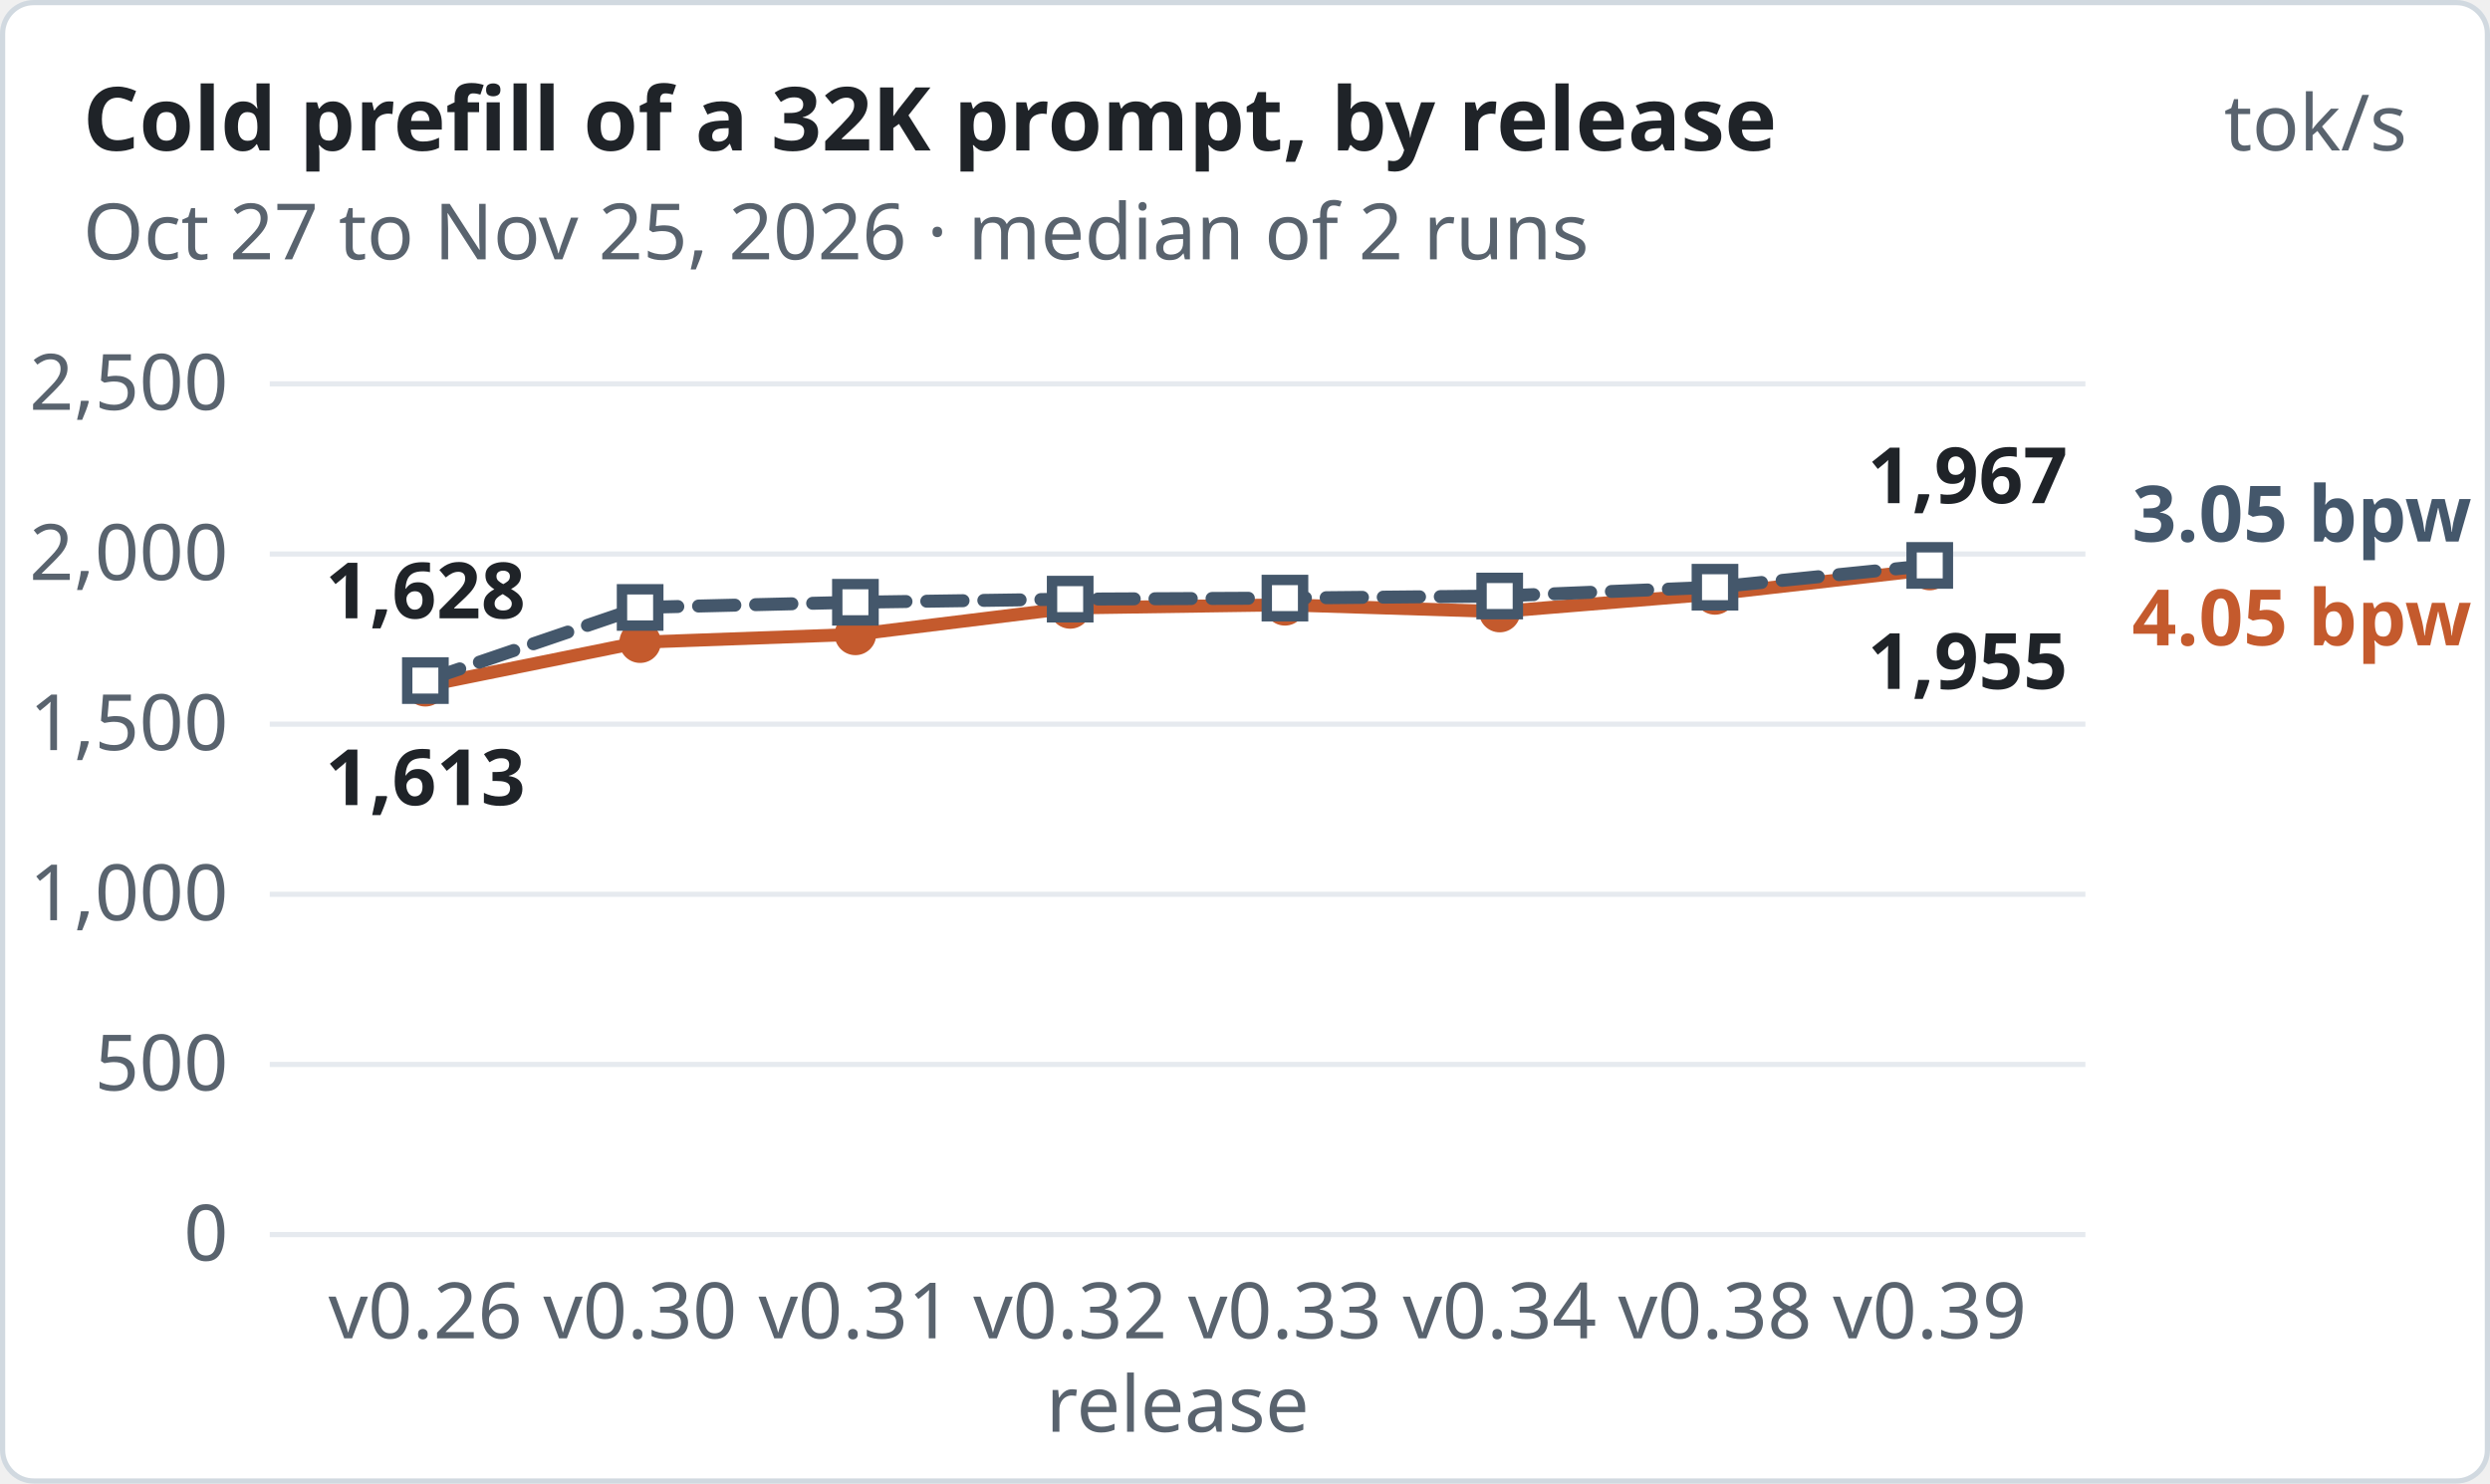
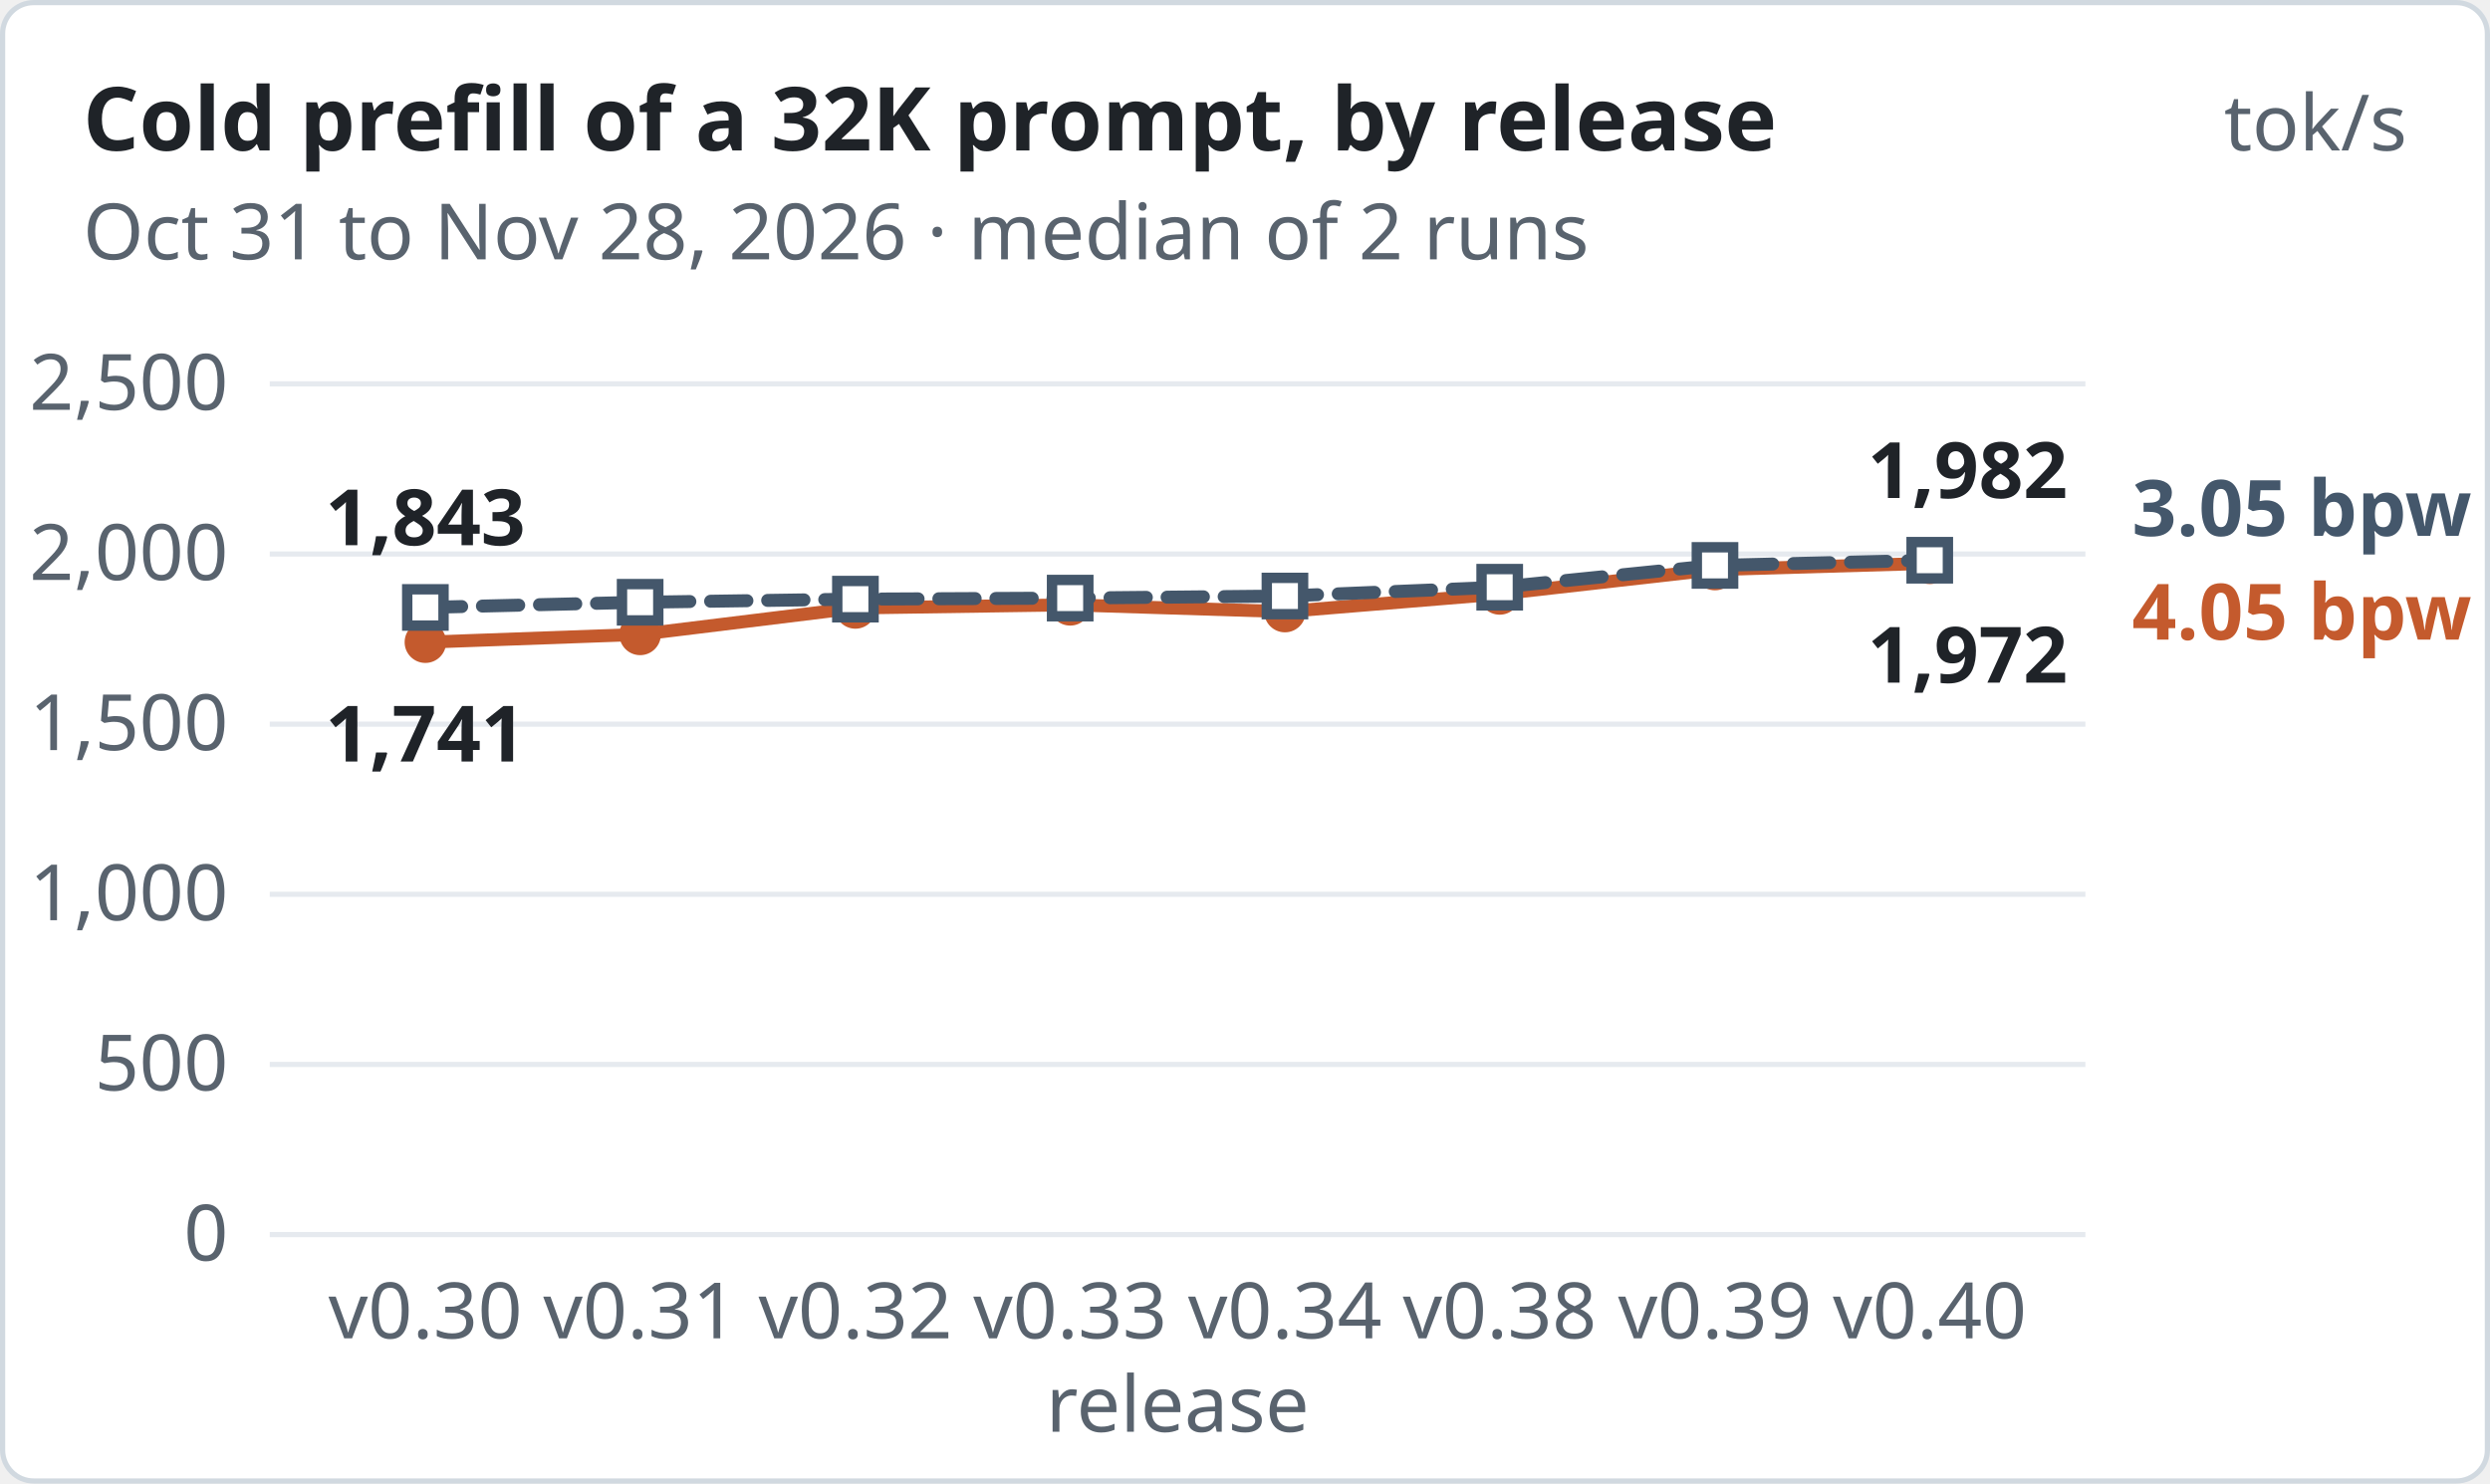
- <svg xmlns="http://www.w3.org/2000/svg" viewBox="0 0 480 286" width="480" height="286" role="img" aria-label="Line chart: Cold prefill of a 32K prompt, by release, in tokens per second: 4.05 bpw from 1,613 at v0.26.0 to 1,955 at v0.39.0; 3.05 bpw from 1,628 at v0.26.0 to 1,967 at v0.39.0. Oct 27 to Nov 25, 2026." font-family="-apple-system,BlinkMacSystemFont,'Segoe UI','Noto Sans',Helvetica,Arial,sans-serif">
+ <svg xmlns="http://www.w3.org/2000/svg" viewBox="0 0 480 286" width="480" height="286" role="img" aria-label="Line chart: Cold prefill of a 32K prompt, by release, in tokens per second: 4.05 bpw from 1,741 at v0.30.0 to 1,972 at v0.40.0; 3.05 bpw from 1,843 at v0.30.0 to 1,982 at v0.40.0. Oct 31 to Nov 28, 2026." font-family="-apple-system,BlinkMacSystemFont,'Segoe UI','Noto Sans',Helvetica,Arial,sans-serif">
  <rect x="0.5" y="0.5" width="479" height="285" rx="6" fill="#ffffff" stroke="#d1d9e0" />
  <text x="16" y="29" font-size="17" font-weight="600" fill="#1f2328">Cold prefill of a 32K prompt, by release</text>
-   <text x="16" y="50" font-size="15" fill="#59636e">Oct 27 to Nov 25, 2026 · median of 2 runs</text>
+   <text x="16" y="50" font-size="15" fill="#59636e">Oct 31 to Nov 28, 2026 · median of 2 runs</text>
  <line x1="52" y1="238.0" x2="402" y2="238.0" stroke="#e6eaef" stroke-width="1" />
  <text x="44" y="243.0" font-size="15" text-anchor="end" fill="#59636e">0</text>
  <line x1="52" y1="205.2" x2="402" y2="205.2" stroke="#e6eaef" stroke-width="1" />
  <text x="44" y="210.2" font-size="15" text-anchor="end" fill="#59636e">500</text>
  <line x1="52" y1="172.4" x2="402" y2="172.4" stroke="#e6eaef" stroke-width="1" />
  <text x="44" y="177.4" font-size="15" text-anchor="end" fill="#59636e">1,000</text>
  <line x1="52" y1="139.6" x2="402" y2="139.6" stroke="#e6eaef" stroke-width="1" />
  <text x="44" y="144.6" font-size="15" text-anchor="end" fill="#59636e">1,500</text>
  <line x1="52" y1="106.8" x2="402" y2="106.8" stroke="#e6eaef" stroke-width="1" />
  <text x="44" y="111.8" font-size="15" text-anchor="end" fill="#59636e">2,000</text>
  <line x1="52" y1="74.0" x2="402" y2="74.0" stroke="#e6eaef" stroke-width="1" />
  <text x="44" y="79.0" font-size="15" text-anchor="end" fill="#59636e">2,500</text>
  <text x="464" y="29" font-size="15" text-anchor="end" fill="#59636e">tok/s</text>
-   <text x="82.0" y="258" font-size="15" text-anchor="middle" fill="#59636e">v0.26</text>
-   <text x="123.4" y="258" font-size="15" text-anchor="middle" fill="#59636e">v0.30</text>
-   <text x="164.9" y="258" font-size="15" text-anchor="middle" fill="#59636e">v0.31</text>
-   <text x="206.3" y="258" font-size="15" text-anchor="middle" fill="#59636e">v0.32</text>
-   <text x="247.7" y="258" font-size="15" text-anchor="middle" fill="#59636e">v0.33</text>
-   <text x="289.1" y="258" font-size="15" text-anchor="middle" fill="#59636e">v0.34</text>
-   <text x="330.6" y="258" font-size="15" text-anchor="middle" fill="#59636e">v0.38</text>
-   <text x="372.0" y="258" font-size="15" text-anchor="middle" fill="#59636e">v0.39</text>
+   <text x="82.0" y="258" font-size="15" text-anchor="middle" fill="#59636e">v0.30</text>
+   <text x="123.4" y="258" font-size="15" text-anchor="middle" fill="#59636e">v0.31</text>
+   <text x="164.9" y="258" font-size="15" text-anchor="middle" fill="#59636e">v0.32</text>
+   <text x="206.3" y="258" font-size="15" text-anchor="middle" fill="#59636e">v0.33</text>
+   <text x="247.7" y="258" font-size="15" text-anchor="middle" fill="#59636e">v0.34</text>
+   <text x="289.1" y="258" font-size="15" text-anchor="middle" fill="#59636e">v0.38</text>
+   <text x="330.6" y="258" font-size="15" text-anchor="middle" fill="#59636e">v0.39</text>
+   <text x="372.0" y="258" font-size="15" text-anchor="middle" fill="#59636e">v0.40</text>
  <text x="227.0" y="276" font-size="15" text-anchor="middle" fill="#59636e">release</text>
-   <polyline points="82.0,132.2 123.4,123.8 164.9,122.3 206.3,117.2 247.7,116.6 289.1,117.9 330.6,114.5 372.0,109.8" fill="none" stroke="#c45a2d" stroke-width="2.5" stroke-linejoin="round" stroke-linecap="round" />
-   <circle cx="82.0" cy="132.2" r="4" fill="#c45a2d" />
-   <circle cx="123.4" cy="123.8" r="4" fill="#c45a2d" />
-   <circle cx="164.9" cy="122.3" r="4" fill="#c45a2d" />
-   <circle cx="206.3" cy="117.2" r="4" fill="#c45a2d" />
-   <circle cx="247.7" cy="116.6" r="4" fill="#c45a2d" />
-   <circle cx="289.1" cy="117.9" r="4" fill="#c45a2d" />
-   <circle cx="330.6" cy="114.5" r="4" fill="#c45a2d" />
-   <circle cx="372.0" cy="109.8" r="4" fill="#c45a2d" />
-   <text x="82.0" y="155.2" font-size="15" font-weight="600" text-anchor="middle" fill="#1f2328">1,613</text>
-   <text x="360.0" y="132.8" font-size="15" font-weight="600" text-anchor="start" fill="#1f2328">1,955</text>
-   <text x="411" y="124.4" font-size="15" font-weight="600" fill="#c45a2d">4.05 bpw</text>
-   <polyline points="82.0,131.2 123.4,117.1 164.9,116.1 206.3,115.5 247.7,115.3 289.1,114.9 330.6,113.2 372.0,109.0" fill="none" stroke="#44576b" stroke-width="2.5" stroke-linejoin="round" stroke-linecap="round" stroke-dasharray="7 4" />
-   <rect x="78.5" y="127.7" width="7" height="7" fill="#ffffff" stroke="#44576b" stroke-width="2" />
-   <rect x="119.9" y="113.6" width="7" height="7" fill="#ffffff" stroke="#44576b" stroke-width="2" />
-   <rect x="161.4" y="112.6" width="7" height="7" fill="#ffffff" stroke="#44576b" stroke-width="2" />
-   <rect x="202.8" y="112.0" width="7" height="7" fill="#ffffff" stroke="#44576b" stroke-width="2" />
-   <rect x="244.2" y="111.8" width="7" height="7" fill="#ffffff" stroke="#44576b" stroke-width="2" />
-   <rect x="285.6" y="111.4" width="7" height="7" fill="#ffffff" stroke="#44576b" stroke-width="2" />
-   <rect x="327.1" y="109.7" width="7" height="7" fill="#ffffff" stroke="#44576b" stroke-width="2" />
-   <rect x="368.5" y="105.5" width="7" height="7" fill="#ffffff" stroke="#44576b" stroke-width="2" />
-   <text x="82.0" y="119.2" font-size="15" font-weight="600" text-anchor="middle" fill="#1f2328">1,628</text>
-   <text x="360.0" y="97.0" font-size="15" font-weight="600" text-anchor="start" fill="#1f2328">1,967</text>
-   <text x="411" y="104.4" font-size="15" font-weight="600" fill="#44576b">3.05 bpw</text>
+   <polyline points="82.0,123.8 123.4,122.3 164.9,117.2 206.3,116.6 247.7,117.9 289.1,114.5 330.6,109.8 372.0,108.6" fill="none" stroke="#c45a2d" stroke-width="2.5" stroke-linejoin="round" stroke-linecap="round" />
+   <circle cx="82.0" cy="123.8" r="4" fill="#c45a2d" />
+   <circle cx="123.4" cy="122.3" r="4" fill="#c45a2d" />
+   <circle cx="164.9" cy="117.2" r="4" fill="#c45a2d" />
+   <circle cx="206.3" cy="116.6" r="4" fill="#c45a2d" />
+   <circle cx="247.7" cy="117.9" r="4" fill="#c45a2d" />
+   <circle cx="289.1" cy="114.5" r="4" fill="#c45a2d" />
+   <circle cx="330.6" cy="109.8" r="4" fill="#c45a2d" />
+   <circle cx="372.0" cy="108.6" r="4" fill="#c45a2d" />
+   <text x="82.0" y="146.8" font-size="15" font-weight="600" text-anchor="middle" fill="#1f2328">1,741</text>
+   <text x="360.0" y="131.6" font-size="15" font-weight="600" text-anchor="start" fill="#1f2328">1,972</text>
+   <text x="411" y="123.3" font-size="15" font-weight="600" fill="#c45a2d">4.05 bpw</text>
+   <polyline points="82.0,117.1 123.4,116.1 164.9,115.5 206.3,115.3 247.7,114.9 289.1,113.2 330.6,109.0 372.0,108.0" fill="none" stroke="#44576b" stroke-width="2.5" stroke-linejoin="round" stroke-linecap="round" stroke-dasharray="7 4" />
+   <rect x="78.5" y="113.6" width="7" height="7" fill="#ffffff" stroke="#44576b" stroke-width="2" />
+   <rect x="119.9" y="112.6" width="7" height="7" fill="#ffffff" stroke="#44576b" stroke-width="2" />
+   <rect x="161.4" y="112.0" width="7" height="7" fill="#ffffff" stroke="#44576b" stroke-width="2" />
+   <rect x="202.8" y="111.8" width="7" height="7" fill="#ffffff" stroke="#44576b" stroke-width="2" />
+   <rect x="244.2" y="111.4" width="7" height="7" fill="#ffffff" stroke="#44576b" stroke-width="2" />
+   <rect x="285.6" y="109.7" width="7" height="7" fill="#ffffff" stroke="#44576b" stroke-width="2" />
+   <rect x="327.1" y="105.5" width="7" height="7" fill="#ffffff" stroke="#44576b" stroke-width="2" />
+   <rect x="368.5" y="104.5" width="7" height="7" fill="#ffffff" stroke="#44576b" stroke-width="2" />
+   <text x="82.0" y="105.1" font-size="15" font-weight="600" text-anchor="middle" fill="#1f2328">1,843</text>
+   <text x="360.0" y="96.0" font-size="15" font-weight="600" text-anchor="start" fill="#1f2328">1,982</text>
+   <text x="411" y="103.3" font-size="15" font-weight="600" fill="#44576b">3.05 bpw</text>
</svg>
